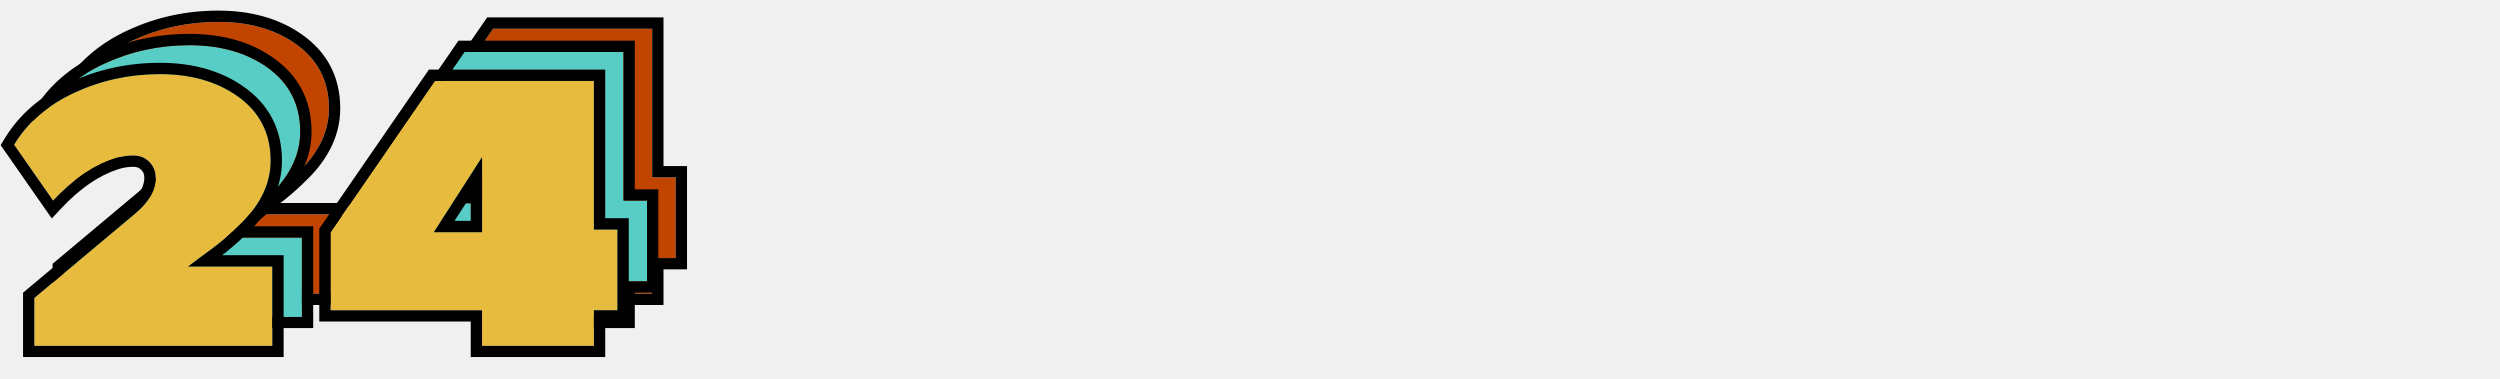
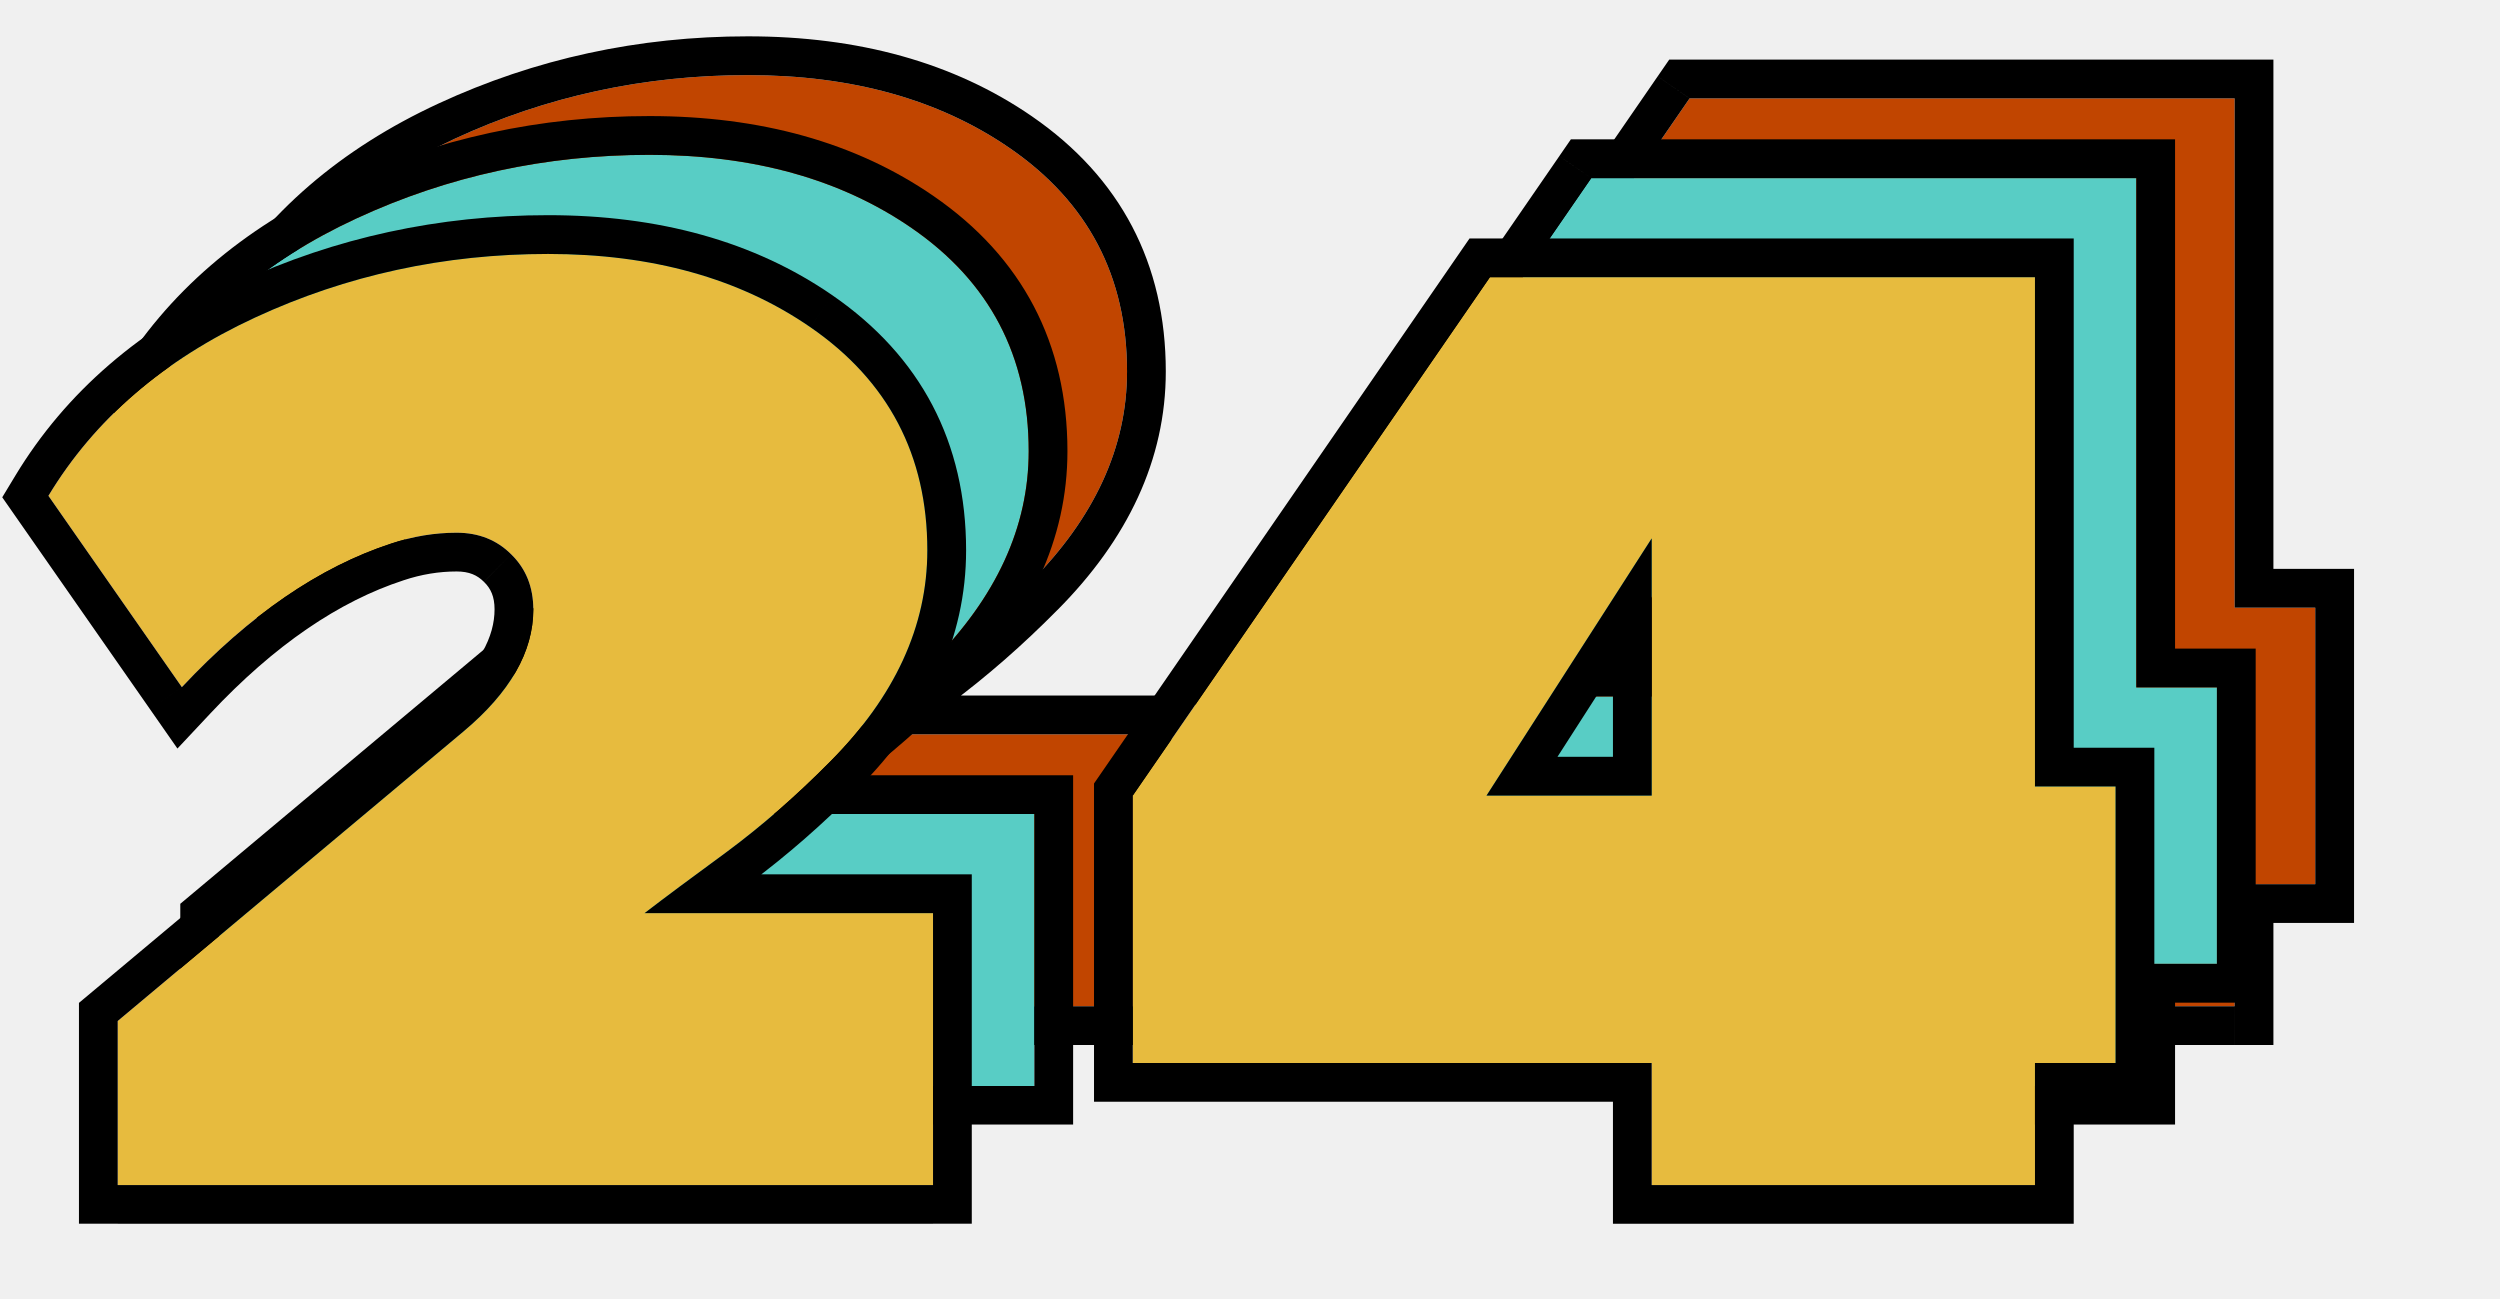
- <svg xmlns="http://www.w3.org/2000/svg" width="442" height="67" viewBox="0 0 442 67" fill="none">
-   <mask id="path-1-outside-1_143_37" maskUnits="userSpaceOnUse" x="9.811" y="0.922" width="112" height="53" fill="black">
-     <rect fill="white" x="9.811" y="0.922" width="112" height="53" />
-     <path d="M16.378 43.455L34.22 28.514C36.622 26.502 37.823 24.403 37.823 22.215C37.823 21.063 37.442 20.116 36.681 19.373C35.938 18.631 35.001 18.26 33.868 18.26C32.735 18.26 31.612 18.446 30.499 18.817C26.788 20.028 23.184 22.498 19.688 26.229L12.804 16.356C15.186 12.41 18.741 9.344 23.468 7.156C28.194 4.969 33.233 3.875 38.585 3.875C43.956 3.875 48.468 5.135 52.12 7.655C56.143 10.428 58.155 14.266 58.155 19.168C58.155 23.075 56.485 26.707 53.145 30.067C51.407 31.825 49.63 33.377 47.813 34.725C45.997 36.053 44.581 37.108 43.565 37.889H58.448V51.922H16.378V43.455ZM68.755 31.825L87.183 5.076L115.307 5.076V31.356H119.468V45.623H115.307V51.922H95.532V45.623L68.755 45.623V31.825ZM87.007 31.825H95.532V18.553L87.007 31.825Z" />
+ <svg xmlns="http://www.w3.org/2000/svg" width="129" height="67" viewBox="0 0 129 67" fill="none" version="1.1" id="svg9">
+   <defs id="defs9" />
+   <mask id="path-1-outside-1_143_37" maskUnits="userSpaceOnUse" x="9.811" y="0.922" width="112" height="53" fill="#000000">
+     <rect fill="#ffffff" x="9.811" y="0.922" width="112" height="53" id="rect1" />
+     <path d="M 16.378,43.455 34.22,28.514 c 2.402,-2.012 3.603,-4.111 3.603,-6.299 0,-1.152 -0.381,-2.1 -1.143,-2.842 C 35.938,18.631 35.001,18.26 33.868,18.26 c -1.133,0 -2.256,0.186 -3.369,0.557 -3.711,1.211 -7.314,3.682 -10.81,7.412 l -6.885,-9.873 c 2.383,-3.945 5.938,-7.012 10.664,-9.199 4.726,-2.188 9.766,-3.281 15.117,-3.281 5.371,0 9.883,1.26 13.535,3.779 4.023,2.773 6.035,6.611 6.035,11.514 0,3.906 -1.67,7.539 -5.01,10.899 -1.738,1.758 -3.516,3.311 -5.332,4.658 -1.817,1.328 -3.232,2.383 -4.248,3.164 H 58.448 V 51.922 H 16.378 Z M 68.755,31.825 87.183,5.076 H 115.307 V 31.356 h 4.161 v 14.268 h -4.161 v 6.299 H 95.532 V 45.623 H 68.755 Z m 18.252,0 h 8.525 V 18.553 Z" id="path1" />
  </mask>
-   <path d="M16.378 43.455L34.22 28.514C36.622 26.502 37.823 24.403 37.823 22.215C37.823 21.063 37.442 20.116 36.681 19.373C35.938 18.631 35.001 18.26 33.868 18.26C32.735 18.26 31.612 18.446 30.499 18.817C26.788 20.028 23.184 22.498 19.688 26.229L12.804 16.356C15.186 12.41 18.741 9.344 23.468 7.156C28.194 4.969 33.233 3.875 38.585 3.875C43.956 3.875 48.468 5.135 52.12 7.655C56.143 10.428 58.155 14.266 58.155 19.168C58.155 23.075 56.485 26.707 53.145 30.067C51.407 31.825 49.63 33.377 47.813 34.725C45.997 36.053 44.581 37.108 43.565 37.889H58.448V51.922H16.378V43.455ZM68.755 31.825L87.183 5.076L115.307 5.076V31.356H119.468V45.623H115.307V51.922H95.532V45.623L68.755 45.623V31.825ZM87.007 31.825H95.532V18.553L87.007 31.825Z" fill="#C14500" />
-   <path d="M16.378 43.455L15.094 41.922L14.378 42.522V43.455H16.378ZM34.22 28.514L32.936 26.98L32.935 26.981L34.22 28.514ZM36.681 19.373L35.266 20.788L35.276 20.797L35.285 20.806L36.681 19.373ZM30.499 18.817L31.119 20.718L31.131 20.714L30.499 18.817ZM19.688 26.229L18.048 27.373L19.46 29.398L21.148 27.596L19.688 26.229ZM12.804 16.356L11.092 15.322L10.42 16.434L11.163 17.5L12.804 16.356ZM52.12 7.655L50.984 9.301L50.985 9.301L52.12 7.655ZM53.145 30.067L51.727 28.657L51.723 28.66L53.145 30.067ZM47.813 34.725L48.994 36.339L49.005 36.331L47.813 34.725ZM43.565 37.889L42.346 36.304L37.685 39.889H43.565V37.889ZM58.448 37.889H60.448V35.889H58.448V37.889ZM58.448 51.922V53.922H60.448V51.922H58.448ZM16.378 51.922H14.378V53.922H16.378V51.922ZM17.662 44.989L35.504 30.047L32.935 26.981L15.094 41.922L17.662 44.989ZM35.504 30.047C38.157 27.826 39.823 25.216 39.823 22.215H35.823C35.823 23.589 35.087 25.179 32.936 26.98L35.504 30.047ZM39.823 22.215C39.823 20.573 39.259 19.093 38.076 17.941L35.285 20.806C35.626 21.138 35.823 21.552 35.823 22.215H39.823ZM38.095 17.959C36.946 16.81 35.485 16.26 33.868 16.26V20.26C34.517 20.26 34.931 20.452 35.266 20.788L38.095 17.959ZM33.868 16.26C32.513 16.26 31.176 16.483 29.866 16.919L31.131 20.714C32.048 20.408 32.958 20.26 33.868 20.26V16.26ZM29.878 16.915C25.764 18.258 21.886 20.959 18.229 24.861L21.148 27.596C24.483 24.038 27.812 21.797 31.119 20.718L29.878 16.915ZM21.329 25.085L14.444 15.212L11.163 17.5L18.048 27.373L21.329 25.085ZM14.516 17.39C16.666 13.829 19.894 11.014 24.308 8.972L22.628 5.341C17.588 7.674 13.707 10.992 11.092 15.322L14.516 17.39ZM24.308 8.972C28.764 6.909 33.515 5.875 38.585 5.875V1.875C32.951 1.875 27.625 3.029 22.628 5.341L24.308 8.972ZM38.585 5.875C43.637 5.875 47.731 7.056 50.984 9.301L53.256 6.008C49.205 3.214 44.275 1.875 38.585 1.875V5.875ZM50.985 9.301C54.465 11.7 56.155 14.921 56.155 19.168H60.155C60.155 13.611 57.822 9.156 53.255 6.008L50.985 9.301ZM56.155 19.168C56.155 22.437 54.779 25.587 51.727 28.657L54.564 31.477C58.192 27.828 60.155 23.712 60.155 19.168H56.155ZM51.723 28.66C50.05 30.352 48.349 31.837 46.622 33.119L49.005 36.331C50.91 34.917 52.764 33.297 54.568 31.473L51.723 28.66ZM46.633 33.11C44.812 34.442 43.38 35.508 42.346 36.304L44.785 39.474C45.781 38.708 47.182 37.664 48.994 36.339L46.633 33.11ZM43.565 39.889H58.448V35.889H43.565V39.889ZM56.448 37.889V51.922H60.448V37.889H56.448ZM58.448 49.922H16.378V53.922H58.448V49.922ZM18.378 51.922V43.455H14.378L14.378 51.922H18.378ZM68.755 31.825L67.108 30.69L66.755 31.202V31.825H68.755ZM87.183 5.076V3.076L86.132 3.076L85.535 3.942L87.183 5.076ZM115.307 5.076H117.307V3.076H115.307V5.076ZM115.307 31.356H113.307V33.356H115.307V31.356ZM119.468 31.356H121.468V29.356H119.468V31.356ZM119.468 45.623V47.623H121.468V45.623H119.468ZM115.307 45.623V43.623H113.307V45.623H115.307ZM115.307 51.922V53.922H117.307V51.922H115.307ZM95.532 51.922H93.532V53.922H95.532V51.922ZM95.532 45.623H97.532V43.623H95.532V45.623ZM68.755 45.623H66.755V47.623H68.755V45.623ZM87.007 31.825L85.324 30.744L83.345 33.825H87.007V31.825ZM95.532 31.825V33.825H97.532V31.825H95.532ZM95.532 18.553H97.532V11.739L93.849 17.472L95.532 18.553ZM70.402 32.959L88.829 6.211L85.535 3.942L67.108 30.69L70.402 32.959ZM87.183 7.076L115.307 7.076V3.076L87.183 3.076V7.076ZM113.307 5.076V31.356H117.307V5.076L113.307 5.076ZM115.307 33.356H119.468V29.356H115.307V33.356ZM117.468 31.356V45.623H121.468V31.356H117.468ZM119.468 43.623H115.307V47.623H119.468V43.623ZM113.307 45.623V51.922H117.307V45.623H113.307ZM115.307 49.922H95.532V53.922H115.307V49.922ZM97.532 51.922V45.623H93.532V51.922H97.532ZM95.532 43.623L68.755 43.623V47.623L95.532 47.623V43.623ZM70.755 45.623V31.825H66.755V45.623H70.755ZM87.007 33.825H95.532V29.825H87.007V33.825ZM97.532 31.825V18.553H93.532V31.825H97.532ZM93.849 17.472L85.324 30.744L88.689 32.905L97.215 19.634L93.849 17.472Z" fill="black" mask="url(#path-1-outside-1_143_37)" />
-   <mask id="path-3-outside-2_143_37" maskUnits="userSpaceOnUse" x="4.737" y="5.036" width="112" height="53" fill="black">
-     <rect fill="white" x="4.737" y="5.036" width="112" height="53" />
-     <path d="M11.303 47.569L29.145 32.628C31.547 30.616 32.748 28.516 32.748 26.329C32.748 25.177 32.368 24.229 31.606 23.487C30.864 22.745 29.926 22.374 28.794 22.374C27.661 22.374 26.538 22.559 25.424 22.93C21.713 24.141 18.11 26.612 14.614 30.343L7.729 20.47C10.112 16.524 13.666 13.458 18.393 11.27C23.12 9.083 28.159 7.989 33.51 7.989C38.881 7.989 43.393 9.249 47.045 11.768C51.069 14.542 53.081 18.38 53.081 23.282C53.081 27.188 51.411 30.821 48.071 34.18C46.333 35.938 44.555 37.491 42.739 38.839C40.922 40.167 39.506 41.221 38.491 42.003H53.373V56.036H11.303V47.569ZM63.68 35.938L82.108 9.19L110.233 9.19V35.469H114.393V49.737H110.233V56.036H90.457V49.737L63.68 49.737V35.938ZM81.932 35.938H90.457V22.667L81.932 35.938Z" />
+   <path d="M 16.378,43.455 34.22,28.514 c 2.402,-2.012 3.603,-4.111 3.603,-6.299 0,-1.152 -0.381,-2.1 -1.143,-2.842 C 35.938,18.631 35.001,18.26 33.868,18.26 c -1.133,0 -2.256,0.186 -3.369,0.557 -3.711,1.211 -7.314,3.682 -10.81,7.412 l -6.885,-9.873 c 2.383,-3.945 5.938,-7.012 10.664,-9.199 4.726,-2.188 9.766,-3.281 15.117,-3.281 5.371,0 9.883,1.26 13.535,3.779 4.023,2.773 6.035,6.611 6.035,11.514 0,3.906 -1.67,7.539 -5.01,10.899 -1.738,1.758 -3.516,3.311 -5.332,4.658 -1.817,1.328 -3.232,2.383 -4.248,3.164 H 58.448 V 51.922 H 16.378 Z M 68.755,31.825 87.183,5.076 H 115.307 V 31.356 h 4.161 v 14.268 h -4.161 v 6.299 H 95.532 V 45.623 H 68.755 Z m 18.252,0 h 8.525 V 18.553 Z" fill="#c14500" id="path2" />
+   <path d="m 16.378,43.455 -1.284,-1.533 -0.716,0.6 v 0.934 z m 17.842,-14.941 -1.284,-1.533 -1e-4,10e-5 z m 2.461,-9.141 -1.414,1.414 0.009,0.009 0.009,0.009 z m -6.182,-0.557 0.62,1.901 0.012,-0.004 z m -10.81,7.412 -1.641,1.144 1.412,2.025 1.688,-1.801 z m -6.885,-9.873 -1.712,-1.034 -0.672,1.112 0.743,1.066 z M 52.12,7.655 l -1.136,1.646 6e-4,4e-4 z m 1.025,22.412 -1.418,-1.41 -0.004,0.004 z m -5.332,4.658 1.181,1.615 0.011,-0.008 z m -4.248,3.164 -1.219,-1.585 -4.661,3.585 h 5.88 z m 14.883,0 h 2 v -2 h -2 z m 0,14.033 v 2 h 2 v -2 z m -42.07,0 h -2 v 2 h 2 z M 17.662,44.989 35.504,30.047 32.935,26.981 15.094,41.922 Z M 35.504,30.047 c 2.653,-2.222 4.319,-4.831 4.319,-7.832 h -4 c 0,1.374 -0.736,2.964 -2.888,4.765 z m 4.319,-7.832 c 0,-1.642 -0.564,-3.122 -1.747,-4.274 l -2.792,2.865 c 0.341,0.332 0.538,0.747 0.538,1.409 z m -1.728,-4.256 C 36.946,16.81 35.485,16.26 33.868,16.26 v 4 c 0.649,0 1.063,0.192 1.398,0.527 z M 33.868,16.26 c -1.355,0 -2.692,0.223 -4.002,0.659 l 1.265,3.795 c 0.917,-0.306 1.827,-0.454 2.737,-0.454 z m -3.99,0.655 c -4.115,1.343 -7.992,4.043 -11.649,7.946 l 2.919,2.735 c 3.335,-3.558 6.665,-5.799 9.972,-6.878 z m -8.55,8.169 -6.885,-9.873 -3.281,2.288 6.885,9.873 z M 14.516,17.39 C 16.666,13.829 19.894,11.014 24.308,8.972 L 22.628,5.341 C 17.588,7.674 13.707,10.992 11.092,15.322 Z M 24.308,8.972 C 28.764,6.909 33.515,5.875 38.585,5.875 v -4 c -5.633,0 -10.96,1.153 -15.957,3.466 z M 38.585,5.875 c 5.052,0 9.146,1.181 12.399,3.426 L 53.256,6.008 C 49.205,3.214 44.275,1.875 38.585,1.875 Z m 12.4,3.426 c 3.48,2.399 5.17,5.62 5.17,9.867 h 4 c 0,-5.558 -2.333,-10.012 -6.9,-13.16 z m 5.17,9.867 c 0,3.269 -1.376,6.419 -4.428,9.488 l 2.837,2.82 c 3.628,-3.649 5.591,-7.765 5.591,-12.309 z m -4.432,9.492 c -1.673,1.692 -3.374,3.177 -5.102,4.458 l 2.383,3.212 c 1.905,-1.414 3.759,-3.034 5.562,-4.858 z m -5.09,4.45 c -1.821,1.332 -3.252,2.397 -4.287,3.193 l 2.439,3.171 c 0.997,-0.767 2.398,-1.81 4.209,-3.135 z m -3.068,6.779 h 14.883 v -4 H 43.565 Z m 12.883,-2 v 14.033 h 4 V 37.889 Z m 2,12.033 H 16.378 v 4 h 42.07 z m -40.07,2 v -8.467 h -4 v 8.467 z m 50.377,-20.098 -1.647,-1.135 -0.353,0.512 v 0.622 z M 87.183,5.076 v -2 h -1.051 l -0.596,0.865 z m 28.125,0 h 2 v -2 h -2 z m 0,26.279 h -2 v 2 h 2 z m 4.161,0 h 2 v -2 h -2 z m 0,14.268 v 2 h 2 v -2 z m -4.161,0 v -2 h -2 v 2 z m 0,6.299 v 2 h 2 v -2 z m -19.775,0 h -2 v 2 h 2 z m 0,-6.299 h 2 v -2 h -2 z m -26.777,0 h -2 v 2 h 2 z m 18.252,-13.799 -1.683,-1.081 -1.979,3.081 h 3.662 z m 8.525,0 v 2 h 2 v -2 z m 0,-13.271 h 2 V 11.739 L 93.849,17.472 Z M 70.402,32.959 88.829,6.211 85.535,3.942 67.108,30.69 Z M 87.183,7.076 h 28.125 v -4 H 87.183 Z m 26.125,-2 V 31.356 h 4 V 5.076 Z m 2,28.279 h 4.161 v -4 h -4.161 z m 2.161,-2 v 14.268 h 4 V 31.356 Z m 2,12.268 h -4.161 v 4 h 4.161 z m -6.161,2 v 6.299 h 4 v -6.299 z m 2,4.299 H 95.532 v 4 h 19.775 z m -17.775,2 v -6.299 h -4 v 6.299 z m -2,-8.299 H 68.755 v 4 h 26.777 z m -24.777,2 V 31.825 h -4 V 45.623 Z M 87.007,33.825 h 8.525 v -4 h -8.525 z m 10.525,-2 V 18.553 h -4 V 31.825 Z M 93.849,17.472 85.324,30.744 l 3.365,2.162 8.525,-13.271 z" fill="#000000" mask="url(#path-1-outside-1_143_37)" id="path3" />
+   <mask id="path-3-outside-2_143_37" maskUnits="userSpaceOnUse" x="4.737" y="5.036" width="112" height="53" fill="#000000">
+     <rect fill="#ffffff" x="4.737" y="5.036" width="112" height="53" id="rect3" />
+     <path d="M 11.303,47.569 29.145,32.628 c 2.402,-2.012 3.603,-4.111 3.603,-6.299 0,-1.152 -0.381,-2.1 -1.143,-2.842 -0.742,-0.742 -1.68,-1.113 -2.812,-1.113 -1.133,0 -2.256,0.185 -3.369,0.557 -3.711,1.211 -7.314,3.682 -10.81,7.412 L 7.729,20.47 c 2.383,-3.945 5.938,-7.012 10.664,-9.199 4.726,-2.188 9.766,-3.281 15.117,-3.281 5.371,0 9.883,1.26 13.535,3.779 4.023,2.773 6.035,6.611 6.035,11.514 0,3.906 -1.67,7.539 -5.01,10.898 -1.738,1.758 -3.516,3.311 -5.332,4.658 -1.816,1.328 -3.232,2.383 -4.248,3.164 H 53.373 V 56.036 H 11.303 Z M 63.68,35.938 82.108,9.19 H 110.233 V 35.469 h 4.16 v 14.268 h -4.16 v 6.299 H 90.457 V 49.737 H 63.68 Z m 18.252,0 h 8.525 V 22.667 Z" id="path4" />
  </mask>
-   <path d="M11.303 47.569L29.145 32.628C31.547 30.616 32.748 28.516 32.748 26.329C32.748 25.177 32.368 24.229 31.606 23.487C30.864 22.745 29.926 22.374 28.794 22.374C27.661 22.374 26.538 22.559 25.424 22.93C21.713 24.141 18.11 26.612 14.614 30.343L7.729 20.47C10.112 16.524 13.666 13.458 18.393 11.27C23.12 9.083 28.159 7.989 33.51 7.989C38.881 7.989 43.393 9.249 47.045 11.768C51.069 14.542 53.081 18.38 53.081 23.282C53.081 27.188 51.411 30.821 48.071 34.18C46.333 35.938 44.555 37.491 42.739 38.839C40.922 40.167 39.506 41.221 38.491 42.003H53.373V56.036H11.303V47.569ZM63.68 35.938L82.108 9.19L110.233 9.19V35.469H114.393V49.737H110.233V56.036H90.457V49.737L63.68 49.737V35.938ZM81.932 35.938H90.457V22.667L81.932 35.938Z" fill="#58CDC5" />
-   <path d="M11.303 47.569L10.019 46.036L9.303 46.635V47.569H11.303ZM29.145 32.628L27.861 31.094L27.861 31.094L29.145 32.628ZM31.606 23.487L30.192 24.901L30.201 24.91L30.21 24.919L31.606 23.487ZM25.424 22.93L26.045 24.832L26.057 24.828L25.424 22.93ZM14.614 30.343L12.973 31.486L14.385 33.511L16.073 31.71L14.614 30.343ZM7.729 20.47L6.017 19.436L5.345 20.548L6.088 21.613L7.729 20.47ZM47.045 11.768L45.91 13.415L45.91 13.415L47.045 11.768ZM48.071 34.18L46.653 32.77L46.649 32.774L48.071 34.18ZM42.739 38.839L43.919 40.453L43.931 40.445L42.739 38.839ZM38.491 42.003L37.271 40.417L32.611 44.003H38.491V42.003ZM53.373 42.003H55.373V40.003H53.373V42.003ZM53.373 56.036V58.036H55.373V56.036H53.373ZM11.303 56.036H9.303V58.036H11.303V56.036ZM12.587 49.102L30.429 34.161L27.861 31.094L10.019 46.036L12.587 49.102ZM30.429 34.161C33.082 31.939 34.748 29.33 34.748 26.329H30.748C30.748 27.703 30.013 29.292 27.861 31.094L30.429 34.161ZM34.748 26.329C34.748 24.687 34.184 23.207 33.002 22.055L30.21 24.919C30.551 25.252 30.748 25.666 30.748 26.329H34.748ZM33.02 22.073C31.871 20.924 30.41 20.374 28.794 20.374V24.374C29.442 24.374 29.856 24.566 30.192 24.901L33.02 22.073ZM28.794 20.374C27.438 20.374 26.102 20.596 24.792 21.033L26.057 24.828C26.974 24.522 27.883 24.374 28.794 24.374V20.374ZM24.804 21.029C20.689 22.372 16.812 25.073 13.155 28.975L16.073 31.71C19.408 28.152 22.738 25.911 26.045 24.832L24.804 21.029ZM16.254 29.198L9.37 19.326L6.088 21.613L12.973 31.486L16.254 29.198ZM9.441 21.503C11.591 17.943 14.82 15.128 19.233 13.085L17.553 9.455C12.513 11.788 8.632 15.105 6.017 19.436L9.441 21.503ZM19.233 13.085C23.689 11.023 28.441 9.989 33.51 9.989V5.989C27.877 5.989 22.55 7.142 17.553 9.455L19.233 13.085ZM33.51 9.989C38.562 9.989 42.656 11.17 45.91 13.415L48.181 10.122C44.13 7.327 39.2 5.989 33.51 5.989V9.989ZM45.91 13.415C49.39 15.814 51.081 19.035 51.081 23.282H55.081C55.081 17.724 52.748 13.27 48.181 10.122L45.91 13.415ZM51.081 23.282C51.081 26.551 49.704 29.701 46.653 32.77L49.489 35.59C53.117 31.941 55.081 27.825 55.081 23.282H51.081ZM46.649 32.774C44.975 34.466 43.275 35.951 41.547 37.232L43.931 40.445C45.836 39.031 47.69 37.41 49.493 35.587L46.649 32.774ZM41.558 37.224C39.737 38.556 38.306 39.622 37.271 40.417L39.71 43.588C40.707 42.821 42.108 41.778 43.919 40.453L41.558 37.224ZM38.491 44.003H53.373V40.003H38.491V44.003ZM51.373 42.003V56.036H55.373V42.003H51.373ZM53.373 54.036H11.303V58.036H53.373V54.036ZM13.303 56.036V47.569H9.303L9.303 56.036H13.303ZM63.68 35.938L62.033 34.804L61.68 35.316V35.938H63.68ZM82.108 9.19V7.19L81.057 7.19L80.461 8.056L82.108 9.19ZM110.233 9.19H112.233V7.19H110.233V9.19ZM110.233 35.469H108.233V37.469H110.233V35.469ZM114.393 35.469H116.393V33.469H114.393V35.469ZM114.393 49.737V51.737H116.393V49.737H114.393ZM110.233 49.737V47.737H108.233V49.737H110.233ZM110.233 56.036V58.036H112.233V56.036H110.233ZM90.457 56.036H88.457V58.036H90.457V56.036ZM90.457 49.737H92.457V47.737H90.457V49.737ZM63.68 49.737H61.68V51.737H63.68V49.737ZM81.932 35.938L80.249 34.857L78.27 37.938H81.932V35.938ZM90.457 35.938V37.938H92.457V35.938H90.457ZM90.457 22.667H92.457V15.853L88.775 21.586L90.457 22.667ZM65.327 37.073L83.755 10.325L80.461 8.056L62.033 34.804L65.327 37.073ZM82.108 11.19L110.233 11.19V7.19L82.108 7.19V11.19ZM108.233 9.19V35.469H112.233V9.19L108.233 9.19ZM110.233 37.469H114.393V33.469H110.233V37.469ZM112.393 35.469V49.737H116.393V35.469H112.393ZM114.393 47.737H110.233V51.737H114.393V47.737ZM108.233 49.737V56.036H112.233V49.737H108.233ZM110.233 54.036H90.457V58.036H110.233V54.036ZM92.457 56.036V49.737H88.457V56.036H92.457ZM90.457 47.737L63.68 47.737V51.737L90.457 51.737V47.737ZM65.68 49.737V35.938H61.68V49.737H65.68ZM81.932 37.938H90.457V33.938H81.932V37.938ZM92.457 35.938V22.667H88.457V35.938H92.457ZM88.775 21.586L80.249 34.857L83.615 37.019L92.14 23.748L88.775 21.586Z" fill="black" mask="url(#path-3-outside-2_143_37)" />
-   <mask id="path-5-outside-3_143_37" maskUnits="userSpaceOnUse" x="-0.492" y="10.15" width="112" height="53" fill="black">
-     <rect fill="white" x="-0.492" y="10.15" width="112" height="53" />
-     <path d="M6.074 52.683L23.916 37.742C26.318 35.73 27.519 33.63 27.519 31.443C27.519 30.29 27.138 29.343 26.377 28.601C25.634 27.859 24.697 27.488 23.564 27.488C22.431 27.488 21.308 27.673 20.195 28.044C16.484 29.255 12.881 31.726 9.385 35.456L2.5 25.583C4.883 21.638 8.437 18.572 13.164 16.384C17.89 14.197 22.929 13.103 28.281 13.103C33.652 13.103 38.164 14.363 41.816 16.882C45.84 19.655 47.851 23.493 47.851 28.396C47.851 32.302 46.181 35.935 42.842 39.294C41.103 41.052 39.326 42.605 37.51 43.952C35.693 45.281 34.277 46.335 33.261 47.117H48.144V61.15H6.074V52.683ZM58.451 41.052L76.879 14.304L105.004 14.304V40.583H109.164V54.851H105.004V61.15H85.228V54.851L58.451 54.851V41.052ZM76.703 41.052H85.228V27.78L76.703 41.052Z" />
+   <path d="M 11.303,47.569 29.145,32.628 c 2.402,-2.012 3.603,-4.111 3.603,-6.299 0,-1.152 -0.381,-2.1 -1.143,-2.842 -0.742,-0.742 -1.68,-1.113 -2.812,-1.113 -1.133,0 -2.256,0.185 -3.369,0.557 -3.711,1.211 -7.314,3.682 -10.81,7.412 L 7.729,20.47 c 2.383,-3.945 5.938,-7.012 10.664,-9.199 4.726,-2.188 9.766,-3.281 15.117,-3.281 5.371,0 9.883,1.26 13.535,3.779 4.023,2.773 6.035,6.611 6.035,11.514 0,3.906 -1.67,7.539 -5.01,10.898 -1.738,1.758 -3.516,3.311 -5.332,4.658 -1.816,1.328 -3.232,2.383 -4.248,3.164 H 53.373 V 56.036 H 11.303 Z M 63.68,35.938 82.108,9.19 H 110.233 V 35.469 h 4.16 v 14.268 h -4.16 v 6.299 H 90.457 V 49.737 H 63.68 Z m 18.252,0 h 8.525 V 22.667 Z" fill="#58cdc5" id="path5" />
+   <path d="m 11.303,47.569 -1.284,-1.533 -0.716,0.6 v 0.934 z M 29.145,32.628 27.861,31.094 h -10e-5 z m 2.461,-9.141 -1.414,1.414 0.009,0.009 0.009,0.009 z m -6.182,-0.557 0.621,1.901 0.012,-0.004 z m -10.81,7.412 -1.641,1.144 1.412,2.025 1.688,-1.801 z M 7.729,20.47 6.017,19.436 5.345,20.548 6.088,21.613 Z m 39.316,-8.701 -1.136,1.646 6e-4,4e-4 z m 1.025,22.412 -1.418,-1.41 -0.004,0.004 z m -5.332,4.658 1.181,1.615 0.011,-0.008 z m -4.248,3.164 -1.219,-1.585 -4.661,3.585 h 5.88 z m 14.883,0 h 2 v -2 h -2 z m 0,14.033 v 2 h 2 v -2 z m -42.07,0 H 9.303 v 2 H 11.303 Z M 12.587,49.102 30.429,34.161 27.861,31.094 10.019,46.036 Z M 30.429,34.161 c 2.653,-2.222 4.319,-4.831 4.319,-7.832 h -4 c 0,1.374 -0.736,2.963 -2.888,4.765 z m 4.319,-7.832 c 0,-1.642 -0.564,-3.122 -1.747,-4.274 l -2.792,2.865 c 0.341,0.332 0.538,0.747 0.538,1.409 z m -1.728,-4.256 c -1.149,-1.149 -2.61,-1.699 -4.227,-1.699 v 4 c 0.649,0 1.063,0.192 1.398,0.527 z m -4.227,-1.699 c -1.355,0 -2.692,0.223 -4.002,0.659 l 1.265,3.795 c 0.917,-0.306 1.827,-0.454 2.737,-0.454 z m -3.99,0.655 c -4.115,1.343 -7.992,4.043 -11.649,7.946 l 2.919,2.735 c 3.335,-3.559 6.665,-5.799 9.972,-6.878 z m -8.55,8.169 -6.885,-9.873 -3.281,2.288 6.885,9.873 z M 9.441,21.503 C 11.591,17.943 14.82,15.128 19.233,13.085 L 17.553,9.455 C 12.513,11.788 8.632,15.105 6.017,19.436 Z M 19.233,13.085 C 23.689,11.023 28.441,9.989 33.51,9.989 v -4 c -5.633,0 -10.96,1.153 -15.957,3.466 z M 33.51,9.989 c 5.052,0 9.146,1.181 12.399,3.426 L 48.181,10.122 C 44.13,7.327 39.2,5.989 33.51,5.989 Z m 12.4,3.426 c 3.48,2.399 5.17,5.62 5.17,9.867 h 4 c 0,-5.558 -2.333,-10.012 -6.9,-13.16 z m 5.17,9.867 c 0,3.269 -1.376,6.419 -4.428,9.488 l 2.837,2.82 c 3.628,-3.649 5.591,-7.765 5.591,-12.309 z m -4.432,9.492 c -1.673,1.692 -3.374,3.177 -5.102,4.458 l 2.383,3.212 c 1.905,-1.414 3.759,-3.034 5.562,-4.858 z m -5.09,4.45 c -1.821,1.332 -3.252,2.397 -4.287,3.193 l 2.439,3.171 c 0.997,-0.767 2.398,-1.81 4.209,-3.135 z m -3.068,6.779 h 14.883 v -4 H 38.491 Z m 12.883,-2 v 14.033 h 4 V 42.003 Z m 2,12.033 H 11.303 v 4 h 42.07 z m -40.07,2 V 47.569 H 9.303 v 8.467 z m 50.377,-20.098 -1.647,-1.135 -0.353,0.512 v 0.622 z M 82.108,9.19 v -2 h -1.051 l -0.596,0.865 z m 28.125,0 h 2 v -2 h -2 z m 0,26.279 h -2 v 2 h 2 z m 4.16,0 h 2 v -2 h -2 z m 0,14.268 v 2 h 2 v -2 z m -4.16,0 v -2 h -2 v 2 z m 0,6.299 v 2 h 2 v -2 z m -19.776,0 h -2 v 2 h 2 z m 0,-6.299 h 2 v -2 h -2 z m -26.777,0 h -2 v 2 h 2 z m 18.252,-13.799 -1.683,-1.081 -1.979,3.081 h 3.662 z m 8.525,0 v 2 h 2 v -2 z m 0,-13.271 h 2 v -6.814 l -3.683,5.733 z M 65.327,37.073 83.755,10.325 80.461,8.056 62.033,34.804 Z M 82.108,11.19 H 110.233 V 7.19 H 82.108 Z M 108.233,9.19 V 35.469 h 4 V 9.19 Z m 2,28.279 h 4.16 v -4 h -4.16 z m 2.16,-2 v 14.268 h 4 V 35.469 Z m 2,12.268 h -4.16 v 4 h 4.16 z m -6.16,2 v 6.299 h 4 v -6.299 z m 2,4.299 H 90.457 v 4 h 19.776 z m -17.776,2 v -6.299 h -4 v 6.299 z m -2,-8.299 H 63.68 v 4 h 26.777 z m -24.777,2 V 35.938 h -4 V 49.737 Z M 81.932,37.938 h 8.525 v -4 h -8.525 z m 10.525,-2 V 22.667 h -4 v 13.271 z m -3.683,-14.352 -8.525,13.271 3.365,2.162 8.525,-13.271 z" fill="#000000" mask="url(#path-3-outside-2_143_37)" id="path6" />
+   <mask id="path-5-outside-3_143_37" maskUnits="userSpaceOnUse" x="-0.492" y="10.15" width="112" height="53" fill="#000000">
+     <rect fill="#ffffff" x="-0.492" y="10.15" width="112" height="53" id="rect6" />
+     <path d="M 6.074,52.683 23.916,37.742 c 2.402,-2.012 3.603,-4.111 3.603,-6.299 0,-1.152 -0.381,-2.1 -1.143,-2.842 -0.742,-0.742 -1.68,-1.113 -2.812,-1.113 -1.133,0 -2.256,0.186 -3.369,0.557 -3.711,1.211 -7.314,3.682 -10.811,7.412 l -6.885,-9.873 c 2.383,-3.945 5.938,-7.012 10.664,-9.199 4.727,-2.188 9.766,-3.281 15.117,-3.281 5.371,0 9.883,1.26 13.535,3.779 4.023,2.773 6.035,6.611 6.035,11.514 0,3.906 -1.67,7.539 -5.01,10.898 -1.738,1.758 -3.516,3.311 -5.332,4.658 -1.816,1.328 -3.232,2.383 -4.248,3.164 H 48.144 V 61.15 H 6.074 Z M 58.451,41.052 76.879,14.304 h 28.125 v 26.279 h 4.16 v 14.268 h -4.16 v 6.299 H 85.228 V 54.851 H 58.451 Z m 18.252,0 h 8.525 V 27.78 Z" id="path7" />
  </mask>
-   <path d="M6.074 52.683L23.916 37.742C26.318 35.73 27.519 33.63 27.519 31.443C27.519 30.29 27.138 29.343 26.377 28.601C25.634 27.859 24.697 27.488 23.564 27.488C22.431 27.488 21.308 27.673 20.195 28.044C16.484 29.255 12.881 31.726 9.385 35.456L2.5 25.583C4.883 21.638 8.437 18.572 13.164 16.384C17.89 14.197 22.929 13.103 28.281 13.103C33.652 13.103 38.164 14.363 41.816 16.882C45.84 19.655 47.851 23.493 47.851 28.396C47.851 32.302 46.181 35.935 42.842 39.294C41.103 41.052 39.326 42.605 37.51 43.952C35.693 45.281 34.277 46.335 33.261 47.117H48.144V61.15H6.074V52.683ZM58.451 41.052L76.879 14.304L105.004 14.304V40.583H109.164V54.851H105.004V61.15H85.228V54.851L58.451 54.851V41.052ZM76.703 41.052H85.228V27.78L76.703 41.052Z" fill="#E7BB3E" />
-   <path d="M6.074 52.683L4.79 51.15L4.074 51.749V52.683H6.074ZM23.916 37.742L22.632 36.208L22.632 36.208L23.916 37.742ZM26.377 28.601L24.962 30.015L24.972 30.024L24.981 30.033L26.377 28.601ZM20.195 28.044L20.816 29.946L20.828 29.942L20.195 28.044ZM9.385 35.456L7.744 36.6L9.156 38.625L10.844 36.824L9.385 35.456ZM2.5 25.583L0.788 24.549L0.116 25.662L0.859 26.727L2.5 25.583ZM41.816 16.882L40.681 18.528L40.681 18.529L41.816 16.882ZM42.842 39.294L41.423 37.884L41.419 37.888L42.842 39.294ZM37.51 43.952L38.69 45.567L38.701 45.559L37.51 43.952ZM33.261 47.117L32.042 45.531L27.381 49.117H33.261V47.117ZM48.144 47.117H50.144V45.117H48.144V47.117ZM48.144 61.15V63.15H50.144V61.15H48.144ZM6.074 61.15H4.074L4.074 63.15H6.074V61.15ZM7.358 54.216L25.2 39.275L22.632 36.208L4.79 51.15L7.358 54.216ZM25.2 39.275C27.853 37.053 29.519 34.444 29.519 31.443H25.519C25.519 32.816 24.784 34.406 22.632 36.208L25.2 39.275ZM29.519 31.443C29.519 29.801 28.955 28.32 27.772 27.168L24.981 30.033C25.322 30.366 25.519 30.78 25.519 31.443H29.519ZM27.791 27.187C26.642 26.038 25.181 25.488 23.564 25.488V29.488C24.213 29.488 24.627 29.68 24.962 30.015L27.791 27.187ZM23.564 25.488C22.209 25.488 20.872 25.71 19.563 26.147L20.828 29.942C21.744 29.636 22.654 29.488 23.564 29.488V25.488ZM19.575 26.143C15.46 27.486 11.582 30.186 7.925 34.089L10.844 36.824C14.179 33.265 17.509 31.025 20.816 29.945L19.575 26.143ZM11.025 34.312L4.14 24.439L0.859 26.727L7.744 36.6L11.025 34.312ZM4.212 26.617C6.362 23.057 9.591 20.242 14.004 18.199L12.324 14.569C7.284 16.901 3.403 20.219 0.788 24.549L4.212 26.617ZM14.004 18.199C18.46 16.137 23.211 15.103 28.281 15.103V11.103C22.648 11.103 17.321 12.256 12.324 14.569L14.004 18.199ZM28.281 15.103C33.333 15.103 37.427 16.284 40.681 18.528L42.952 15.236C38.901 12.441 33.971 11.103 28.281 11.103V15.103ZM40.681 18.529C44.161 20.927 45.851 24.149 45.851 28.396H49.851C49.851 22.838 47.518 18.384 42.951 15.235L40.681 18.529ZM45.851 28.396C45.851 31.665 44.475 34.815 41.423 37.884L44.26 40.704C47.888 37.055 49.851 32.939 49.851 28.396H45.851ZM41.419 37.888C39.746 39.58 38.045 41.065 36.318 42.346L38.701 45.559C40.606 44.145 42.46 42.524 44.264 40.7L41.419 37.888ZM36.329 42.338C34.508 43.67 33.077 44.735 32.042 45.531L34.481 48.702C35.478 47.935 36.879 46.891 38.69 45.567L36.329 42.338ZM33.261 49.117H48.144V45.117H33.261V49.117ZM46.144 47.117V61.15H50.144V47.117H46.144ZM48.144 59.15H6.074V63.15H48.144V59.15ZM8.074 61.15V52.683H4.074L4.074 61.15H8.074ZM58.451 41.052L56.804 39.917L56.451 40.43V41.052H58.451ZM76.879 14.304V12.304H75.828L75.232 13.169L76.879 14.304ZM105.004 14.304H107.004V12.304H105.004V14.304ZM105.004 40.583H103.004V42.583H105.004V40.583ZM109.164 40.583H111.164V38.583H109.164V40.583ZM109.164 54.851V56.851H111.164V54.851H109.164ZM105.004 54.851V52.851H103.004V54.851H105.004ZM105.004 61.15V63.15H107.004V61.15H105.004ZM85.228 61.15H83.228V63.15H85.228V61.15ZM85.228 54.851H87.228V52.851H85.228V54.851ZM58.451 54.851H56.451V56.851H58.451V54.851ZM76.703 41.052L75.02 39.971L73.041 43.052H76.703V41.052ZM85.228 41.052V43.052H87.228V41.052H85.228ZM85.228 27.78H87.228V20.967L83.546 26.7L85.228 27.78ZM60.098 42.187L78.526 15.439L75.232 13.169L56.804 39.917L60.098 42.187ZM76.879 16.304L105.004 16.304V12.304L76.879 12.304V16.304ZM103.004 14.304V40.583H107.004V14.304L103.004 14.304ZM105.004 42.583H109.164V38.583H105.004V42.583ZM107.164 40.583V54.851H111.164V40.583H107.164ZM109.164 52.851H105.004V56.851H109.164V52.851ZM103.004 54.851V61.15H107.004V54.851H103.004ZM105.004 59.15H85.228V63.15H105.004V59.15ZM87.228 61.15V54.851H83.228V61.15H87.228ZM85.228 52.851L58.451 52.851V56.851L85.228 56.851V52.851ZM60.451 54.851V41.052H56.451V54.851H60.451ZM76.703 43.052H85.228V39.052H76.703V43.052ZM87.228 41.052V27.78H83.228V41.052H87.228ZM83.546 26.7L75.02 39.971L78.386 42.133L86.911 28.861L83.546 26.7Z" fill="black" mask="url(#path-5-outside-3_143_37)" />
+   <path d="M 6.074,52.683 23.916,37.742 c 2.402,-2.012 3.603,-4.111 3.603,-6.299 0,-1.152 -0.381,-2.1 -1.143,-2.842 -0.742,-0.742 -1.68,-1.113 -2.812,-1.113 -1.133,0 -2.256,0.186 -3.369,0.557 -3.711,1.211 -7.314,3.682 -10.811,7.412 l -6.885,-9.873 c 2.383,-3.945 5.938,-7.012 10.664,-9.199 4.727,-2.188 9.766,-3.281 15.117,-3.281 5.371,0 9.883,1.26 13.535,3.779 4.023,2.773 6.035,6.611 6.035,11.514 0,3.906 -1.67,7.539 -5.01,10.898 -1.738,1.758 -3.516,3.311 -5.332,4.658 -1.816,1.328 -3.232,2.383 -4.248,3.164 H 48.144 V 61.15 H 6.074 Z M 58.451,41.052 76.879,14.304 h 28.125 v 26.279 h 4.16 v 14.268 h -4.16 v 6.299 H 85.228 V 54.851 H 58.451 Z m 18.252,0 h 8.525 V 27.78 Z" fill="#e7bb3e" id="path8" />
+   <path d="M 6.074,52.683 4.79,51.15 4.074,51.749 v 0.934 z M 23.916,37.742 22.632,36.208 v 0 z m 2.461,-9.141 -1.414,1.414 0.009,0.009 0.009,0.009 z m -6.182,-0.557 0.62,1.901 0.012,-0.004 z M 9.385,35.456 7.744,36.6 9.156,38.625 10.844,36.824 Z m -6.885,-9.873 -1.712,-1.034 -0.672,1.112 0.743,1.066 z m 39.316,-8.701 -1.136,1.646 6e-4,4e-4 z m 1.025,22.412 -1.418,-1.41 -0.004,0.004 z m -5.332,4.658 1.181,1.615 0.011,-0.008 z m -4.248,3.164 -1.219,-1.585 -4.661,3.585 h 5.88 z m 14.883,0 h 2 v -2 h -2 z m 0,14.033 v 2 h 2 v -2 z m -42.07,0 h -2 v 2 h 2 z M 7.358,54.216 25.2,39.275 22.632,36.208 4.79,51.15 Z M 25.2,39.275 c 2.653,-2.221 4.319,-4.831 4.319,-7.832 h -4 c 0,1.374 -0.736,2.964 -2.888,4.766 z m 4.319,-7.832 c 0,-1.642 -0.564,-3.122 -1.747,-4.274 l -2.791,2.865 c 0.341,0.332 0.538,0.747 0.538,1.409 z m -1.728,-4.256 C 26.642,26.038 25.181,25.488 23.564,25.488 v 4 c 0.649,0 1.063,0.192 1.398,0.527 z m -4.227,-1.699 c -1.355,0 -2.692,0.223 -4.002,0.659 l 1.265,3.795 c 0.917,-0.306 1.827,-0.454 2.737,-0.454 z m -3.99,0.655 c -4.115,1.343 -7.992,4.043 -11.649,7.946 l 2.919,2.735 c 3.335,-3.558 6.665,-5.799 9.972,-6.878 z M 11.025,34.312 4.14,24.439 0.859,26.727 7.744,36.6 Z M 4.212,26.617 C 6.362,23.057 9.591,20.242 14.004,18.199 l -1.68,-3.63 C 7.284,16.901 3.403,20.219 0.788,24.549 Z m 9.792,-8.418 c 4.456,-2.062 9.207,-3.096 14.277,-3.096 v -4 c -5.633,0 -10.96,1.153 -15.957,3.466 z M 28.281,15.103 c 5.052,0 9.146,1.181 12.399,3.426 l 2.271,-3.293 C 38.901,12.441 33.971,11.103 28.281,11.103 Z m 12.4,3.426 c 3.48,2.399 5.17,5.62 5.17,9.867 h 4 c 0,-5.558 -2.333,-10.012 -6.9,-13.16 z m 5.17,9.867 c 0,3.269 -1.376,6.419 -4.428,9.488 l 2.837,2.82 c 3.628,-3.649 5.591,-7.765 5.591,-12.309 z m -4.432,9.492 c -1.673,1.692 -3.374,3.177 -5.102,4.458 l 2.383,3.212 c 1.905,-1.414 3.759,-3.034 5.562,-4.858 z m -5.09,4.45 c -1.821,1.332 -3.252,2.397 -4.287,3.193 l 2.439,3.171 c 0.997,-0.767 2.398,-1.81 4.209,-3.135 z m -3.068,6.779 h 14.883 v -4 H 33.261 Z m 12.883,-2 v 14.033 h 4 V 47.117 Z m 2,12.033 H 6.074 v 4 H 48.144 Z m -40.07,2 v -8.467 h -4 v 8.467 z M 58.451,41.052 l -1.647,-1.135 -0.353,0.512 V 41.052 Z M 76.879,14.304 v -2 h -1.051 l -0.596,0.865 z m 28.125,0 h 2 v -2 h -2 z m 0,26.279 h -2 v 2 h 2 z m 4.16,0 h 2 v -2 h -2 z m 0,14.268 v 2 h 2 v -2 z m -4.16,0 v -2 h -2 v 2 z m 0,6.299 v 2 h 2 v -2 z m -19.776,0 h -2 v 2 h 2 z m 0,-6.299 h 2 v -2 h -2 z m -26.777,0 h -2 v 2 h 2 z M 76.703,41.052 75.02,39.971 73.041,43.052 h 3.662 z m 8.525,0 v 2 h 2 v -2 z m 0,-13.271 h 2 v -6.814 l -3.683,5.733 z M 60.098,42.187 78.526,15.439 75.232,13.169 56.804,39.917 Z M 76.879,16.304 h 28.125 v -4 H 76.879 Z m 26.125,-2 v 26.279 h 4 V 14.304 Z m 2,28.279 h 4.16 v -4 h -4.16 z m 2.16,-2 v 14.268 h 4 V 40.583 Z m 2,12.268 h -4.16 v 4 h 4.16 z m -6.16,2 v 6.299 h 4 v -6.299 z m 2,4.299 H 85.228 v 4 h 19.776 z m -17.776,2 v -6.299 h -4 v 6.299 z m -2,-8.299 H 58.451 v 4 h 26.777 z m -24.777,2 V 41.052 h -4 V 54.851 Z M 76.703,43.052 h 8.525 v -4 h -8.525 z m 10.525,-2 V 27.78 h -4 V 41.052 Z M 83.546,26.7 75.02,39.971 78.386,42.133 86.911,28.861 Z" fill="#000000" mask="url(#path-5-outside-3_143_37)" id="path9" />
</svg>
